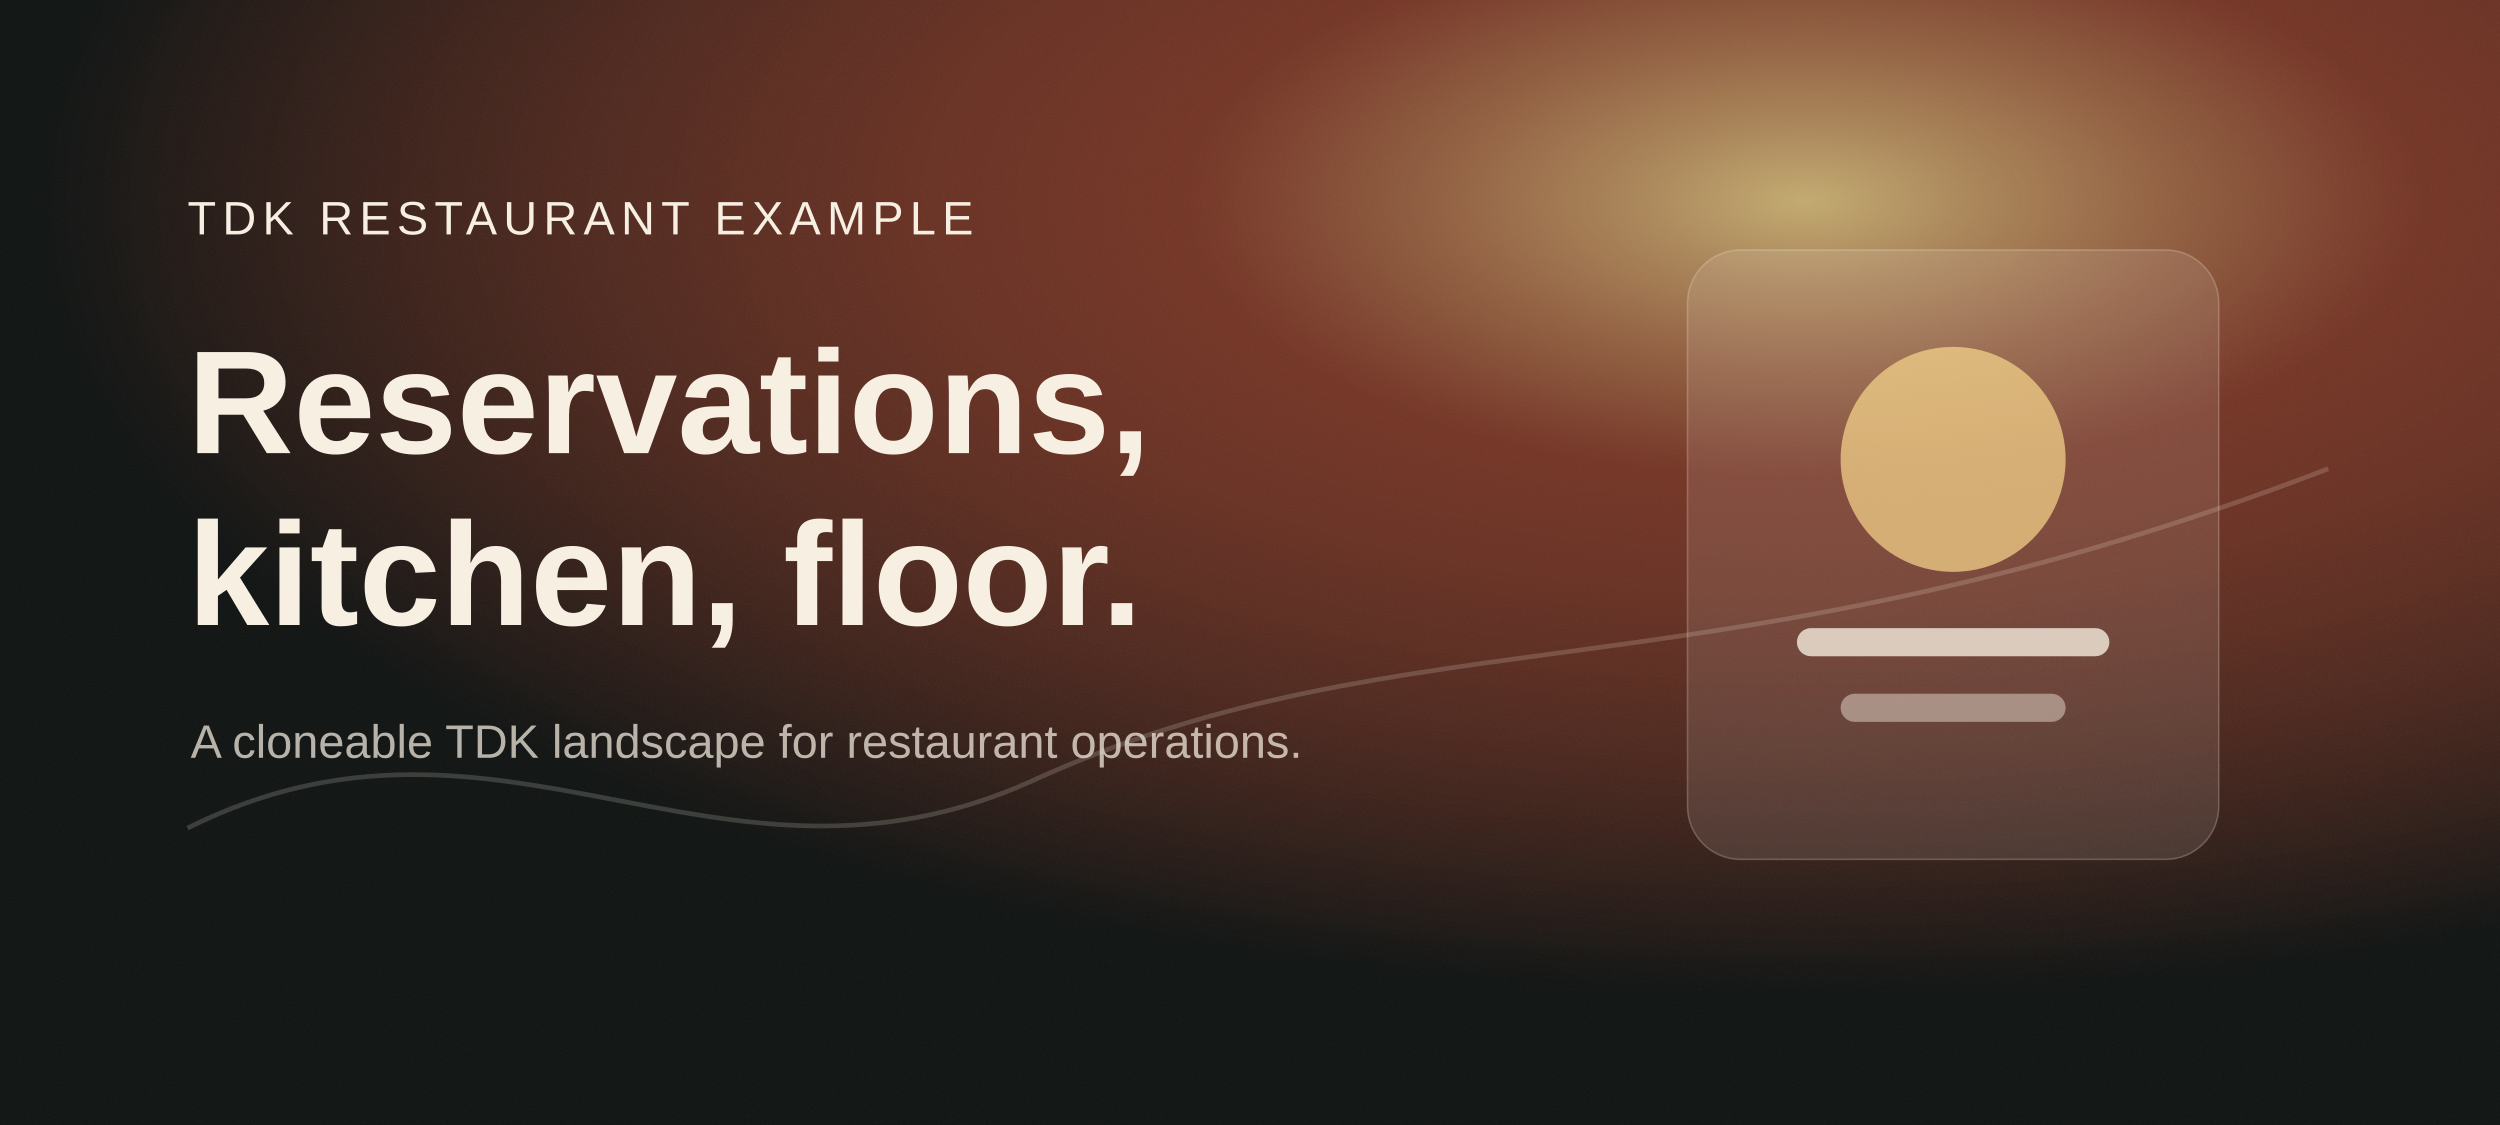
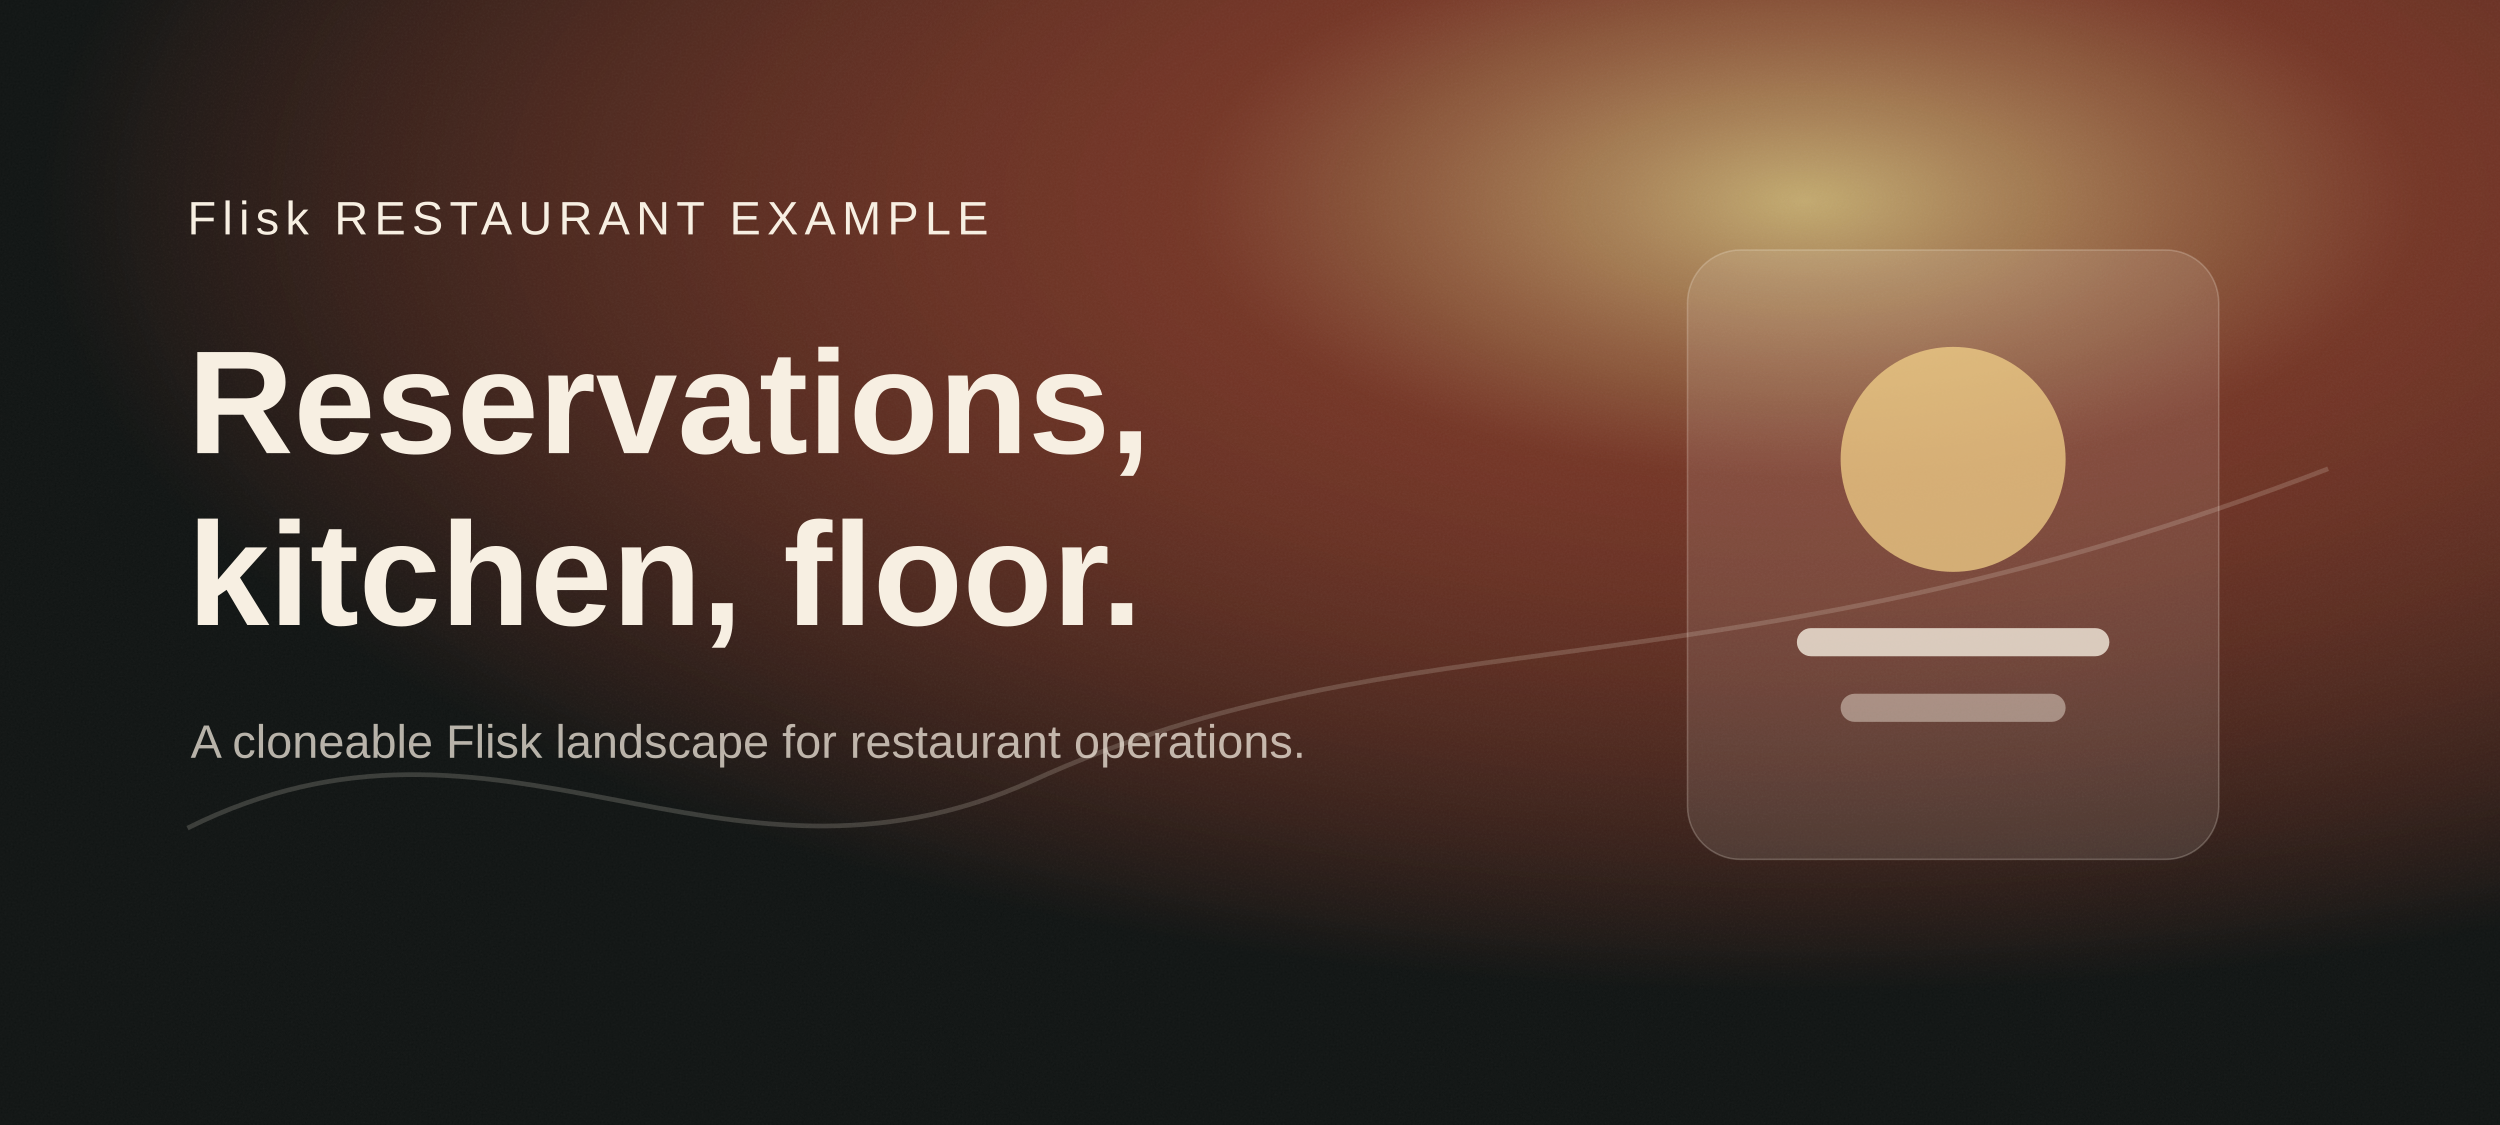
- <svg xmlns="http://www.w3.org/2000/svg" viewBox="0 0 1600 720" role="img" aria-label="TDK Restaurant Operations Landscape">
+ <svg xmlns="http://www.w3.org/2000/svg" viewBox="0 0 1600 720" role="img" aria-label="Flisk Restaurant Operations Landscape">
  <defs>
    <radialGradient id="g" cx="72%" cy="18%" r="70%">
      <stop offset="0" stop-color="#f5d58b" stop-opacity="0.78" />
      <stop offset="0.35" stop-color="#b24a32" stop-opacity="0.62" />
      <stop offset="1" stop-color="#101413" />
    </radialGradient>
    <filter id="noise">
      <feTurbulence type="fractalNoise" baseFrequency="0.78" numOctaves="3" stitchTiles="stitch" />
      <feColorMatrix type="saturate" values="0" />
      <feComponentTransfer>
        <feFuncA type="table" tableValues="0 0.16" />
      </feComponentTransfer>
    </filter>
  </defs>
  <rect width="1600" height="720" fill="#101413" />
  <rect width="1600" height="720" fill="url(#g)" />
  <rect width="1600" height="720" filter="url(#noise)" opacity="0.3" />
  <path d="M120 530 C320 430 460 590 660 500 C900 390 1100 450 1490 300" fill="none" stroke="#f7efe2" stroke-opacity="0.18" stroke-width="3" />
-   <text x="120" y="150" fill="#f7efe2" font-family="Arial, sans-serif" font-size="30" letter-spacing="4">TDK RESTAURANT EXAMPLE</text>
+   <text x="120" y="150" fill="#f7efe2" font-family="Arial, sans-serif" font-size="30" letter-spacing="4">Flisk RESTAURANT EXAMPLE</text>
  <text x="120" y="290" fill="#f7efe2" font-family="Arial, sans-serif" font-size="94" font-weight="700">Reservations,</text>
  <text x="120" y="400" fill="#f7efe2" font-family="Arial, sans-serif" font-size="94" font-weight="700">kitchen, floor.</text>
-   <text x="122" y="485" fill="#f7efe2" fill-opacity="0.72" font-family="Arial, sans-serif" font-size="30">A cloneable TDK landscape for restaurant operations.</text>
+   <text x="122" y="485" fill="#f7efe2" fill-opacity="0.72" font-family="Arial, sans-serif" font-size="30">A cloneable Flisk landscape for restaurant operations.</text>
  <g transform="translate(1080 160)">
    <rect x="0" y="0" width="340" height="390" rx="34" fill="#f7efe2" fill-opacity="0.12" stroke="#f7efe2" stroke-opacity="0.24" />
    <circle cx="170" cy="134" r="72" fill="#f5d58b" fill-opacity="0.72" />
    <rect x="70" y="242" width="200" height="18" rx="9" fill="#f7efe2" fill-opacity="0.78" />
    <rect x="98" y="284" width="144" height="18" rx="9" fill="#f7efe2" fill-opacity="0.44" />
  </g>
</svg>
